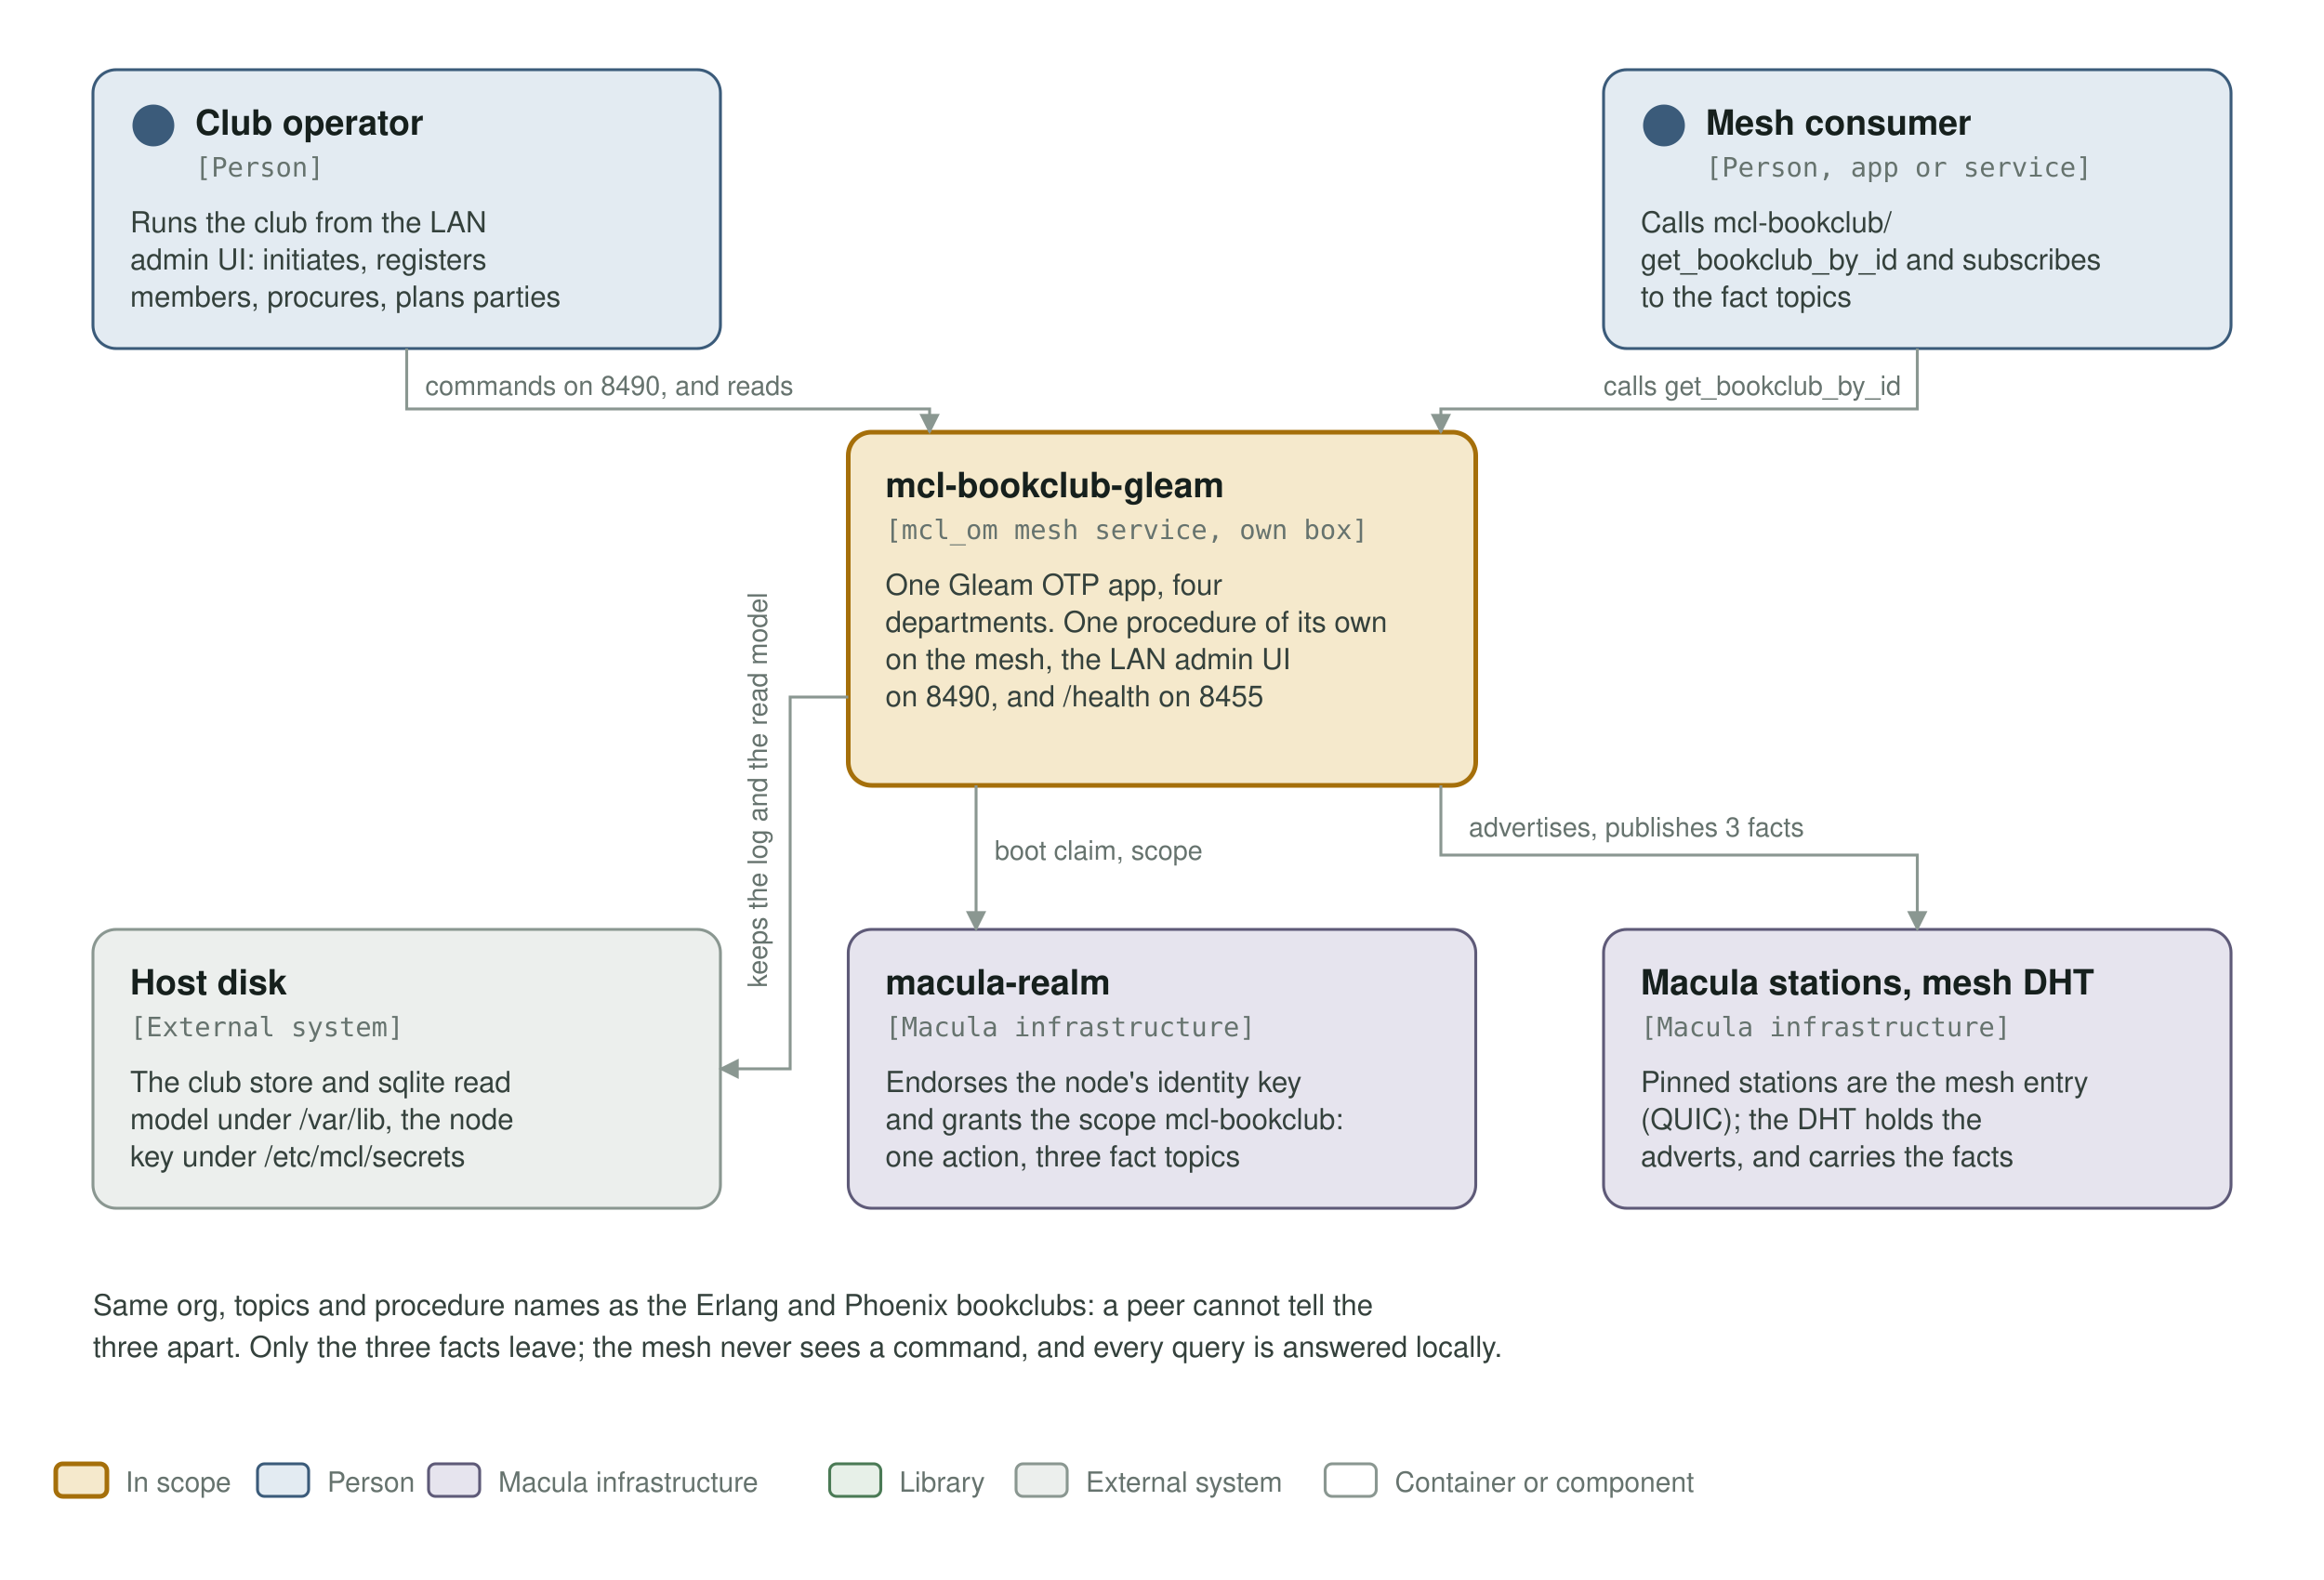
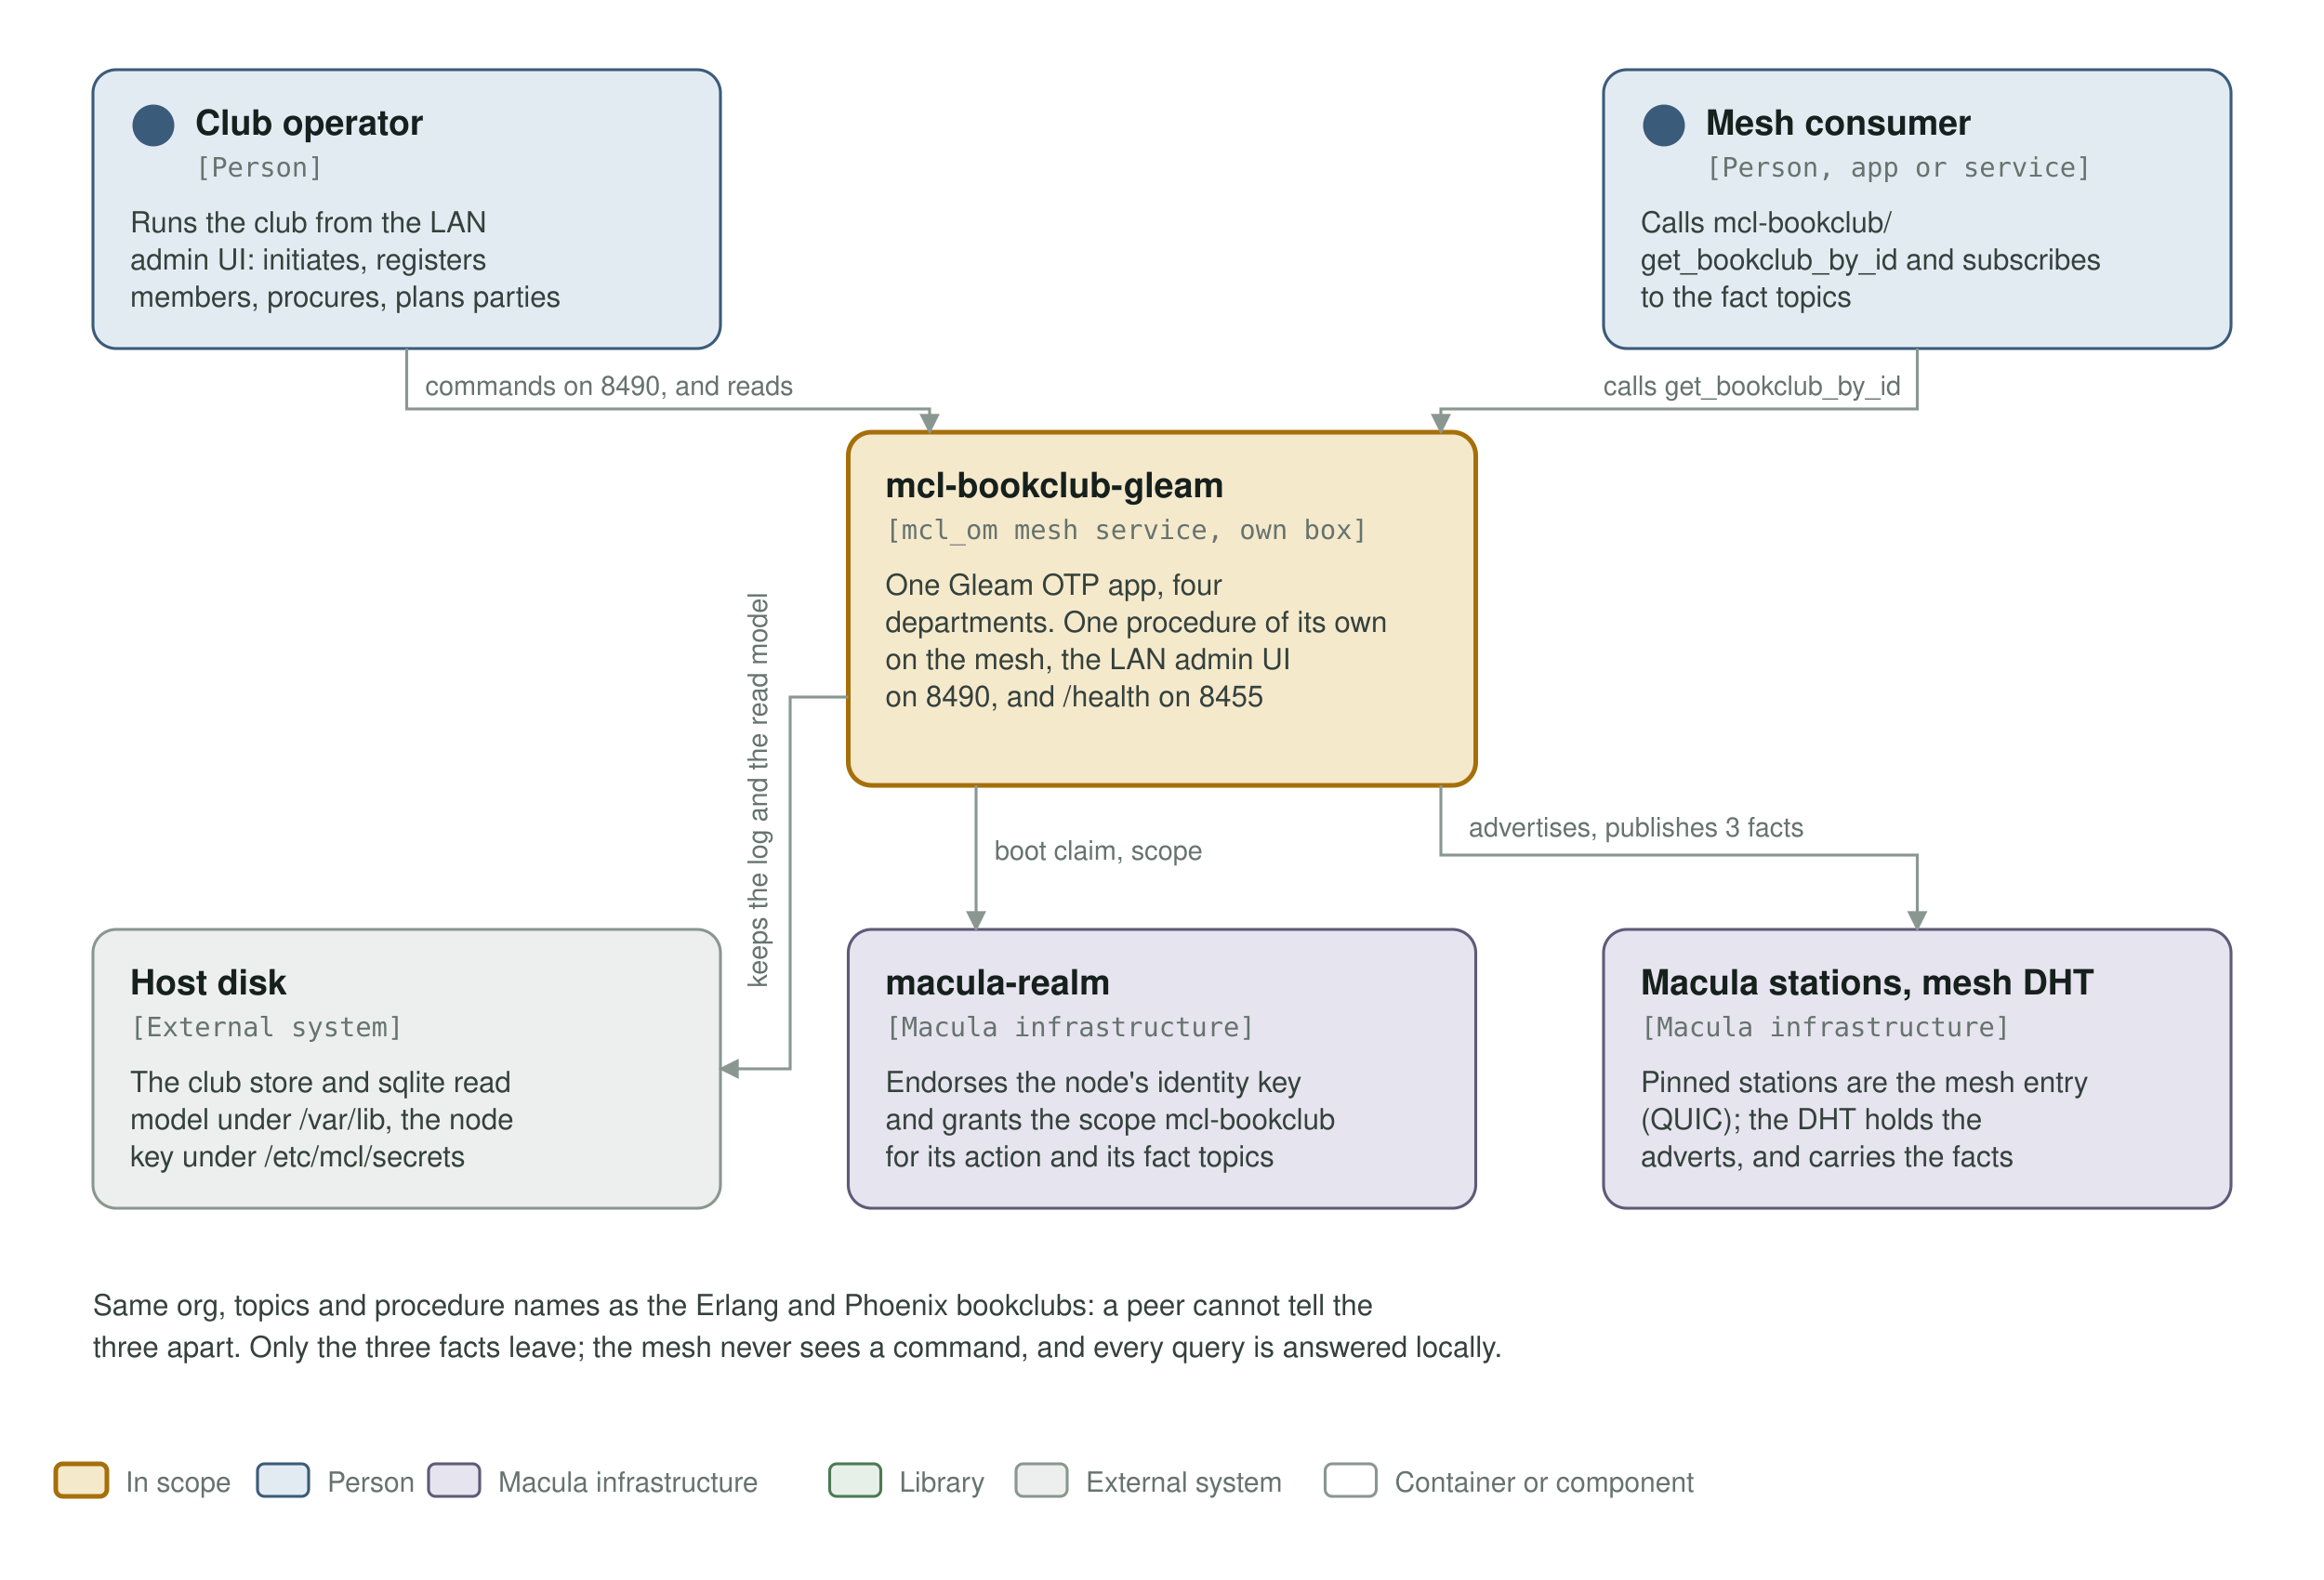
<svg xmlns="http://www.w3.org/2000/svg" viewBox="0 0 1000 680" role="img" aria-label="mcl-bookclub-gleam system context">
  <style>
.t-name { font-family: "Atkinson Hyperlegible", "Segoe UI", system-ui, -apple-system, Helvetica, Arial, sans-serif; font-size: 15px; font-weight: 700; }
.t-desc { font-family: "Atkinson Hyperlegible", "Segoe UI", system-ui, -apple-system, Helvetica, Arial, sans-serif; font-size: 12.5px; }
.t-rel { font-family: "Atkinson Hyperlegible", "Segoe UI", system-ui, -apple-system, Helvetica, Arial, sans-serif; font-size: 11.5px; paint-order: stroke; stroke-width: 4px; stroke-linejoin: round; }
.t-code { font-family: "JetBrains Mono", ui-monospace, Menlo, Consolas, monospace; font-size: 13px; font-weight: 600; }
.t-type { font-family: "JetBrains Mono", ui-monospace, Menlo, Consolas, monospace; font-size: 11.5px; }
.t-bound { font-family: "JetBrains Mono", ui-monospace, Menlo, Consolas, monospace; font-size: 12px; font-weight: 600; }
.t-leg { font-family: "Atkinson Hyperlegible", "Segoe UI", system-ui, -apple-system, Helvetica, Arial, sans-serif; font-size: 12px; }
.edge { fill: none; stroke-width: 1.25; }
.edge-later { fill: none; stroke-width: 1.25; stroke-dasharray: 5 4; }
.bg { fill: #FFFFFF; }
.b-sys { fill: #F5E9CC; stroke: #A56F0A; stroke-width: 2; }
.b-per { fill: #E3EBF2; stroke: #3B5B7A; stroke-width: 1.25; }
.b-mac { fill: #E6E4EE; stroke: #5E5A78; stroke-width: 1.25; }
.b-lib { fill: #E7F0E8; stroke: #4A7A55; stroke-width: 1.25; }
.b-ext { fill: #ECEFED; stroke: #8A9791; stroke-width: 1.25; }
.b-cmp { fill: #FFFFFF; stroke: #8A9791; stroke-width: 1.25; }
.b-later { fill: none; stroke: #8A9791; stroke-width: 1.25; stroke-dasharray: 5 4; }
.bound { fill: none; stroke: #B3BDB8; stroke-width: 1; }
.head { fill: #3B5B7A; }
.t-name, .t-code { fill: #16201D; }
.t-type, .t-bound, .t-leg { fill: #66736E; }
.t-desc { fill: #34413C; }
.t-rel { fill: #66736E; stroke: #FFFFFF; }
.edge, .edge-later { stroke: #8A9791; }
.arrowhead { fill: #8A9791; }
@media (prefers-color-scheme: dark) {
.bg { fill: #171F1C; }
.b-sys { fill: #3A2E13; stroke: #E3AA3C; }
.b-per { fill: #1D2A36; stroke: #8EB4D8; }
.b-mac { fill: #26243A; stroke: #A9A4C8; }
.b-lib { fill: #1A241C; stroke: #8FBE9B; }
.b-ext { fill: #1C2421; stroke: #7D8B85; }
.b-cmp { fill: #171F1C; stroke: #7D8B85; }
.b-later { stroke: #7D8B85; }
.bound { stroke: #4A5752; }
.head { fill: #8EB4D8; }
.t-name, .t-code { fill: #E6ECE9; }
.t-type, .t-bound, .t-leg { fill: #93A09A; }
.t-desc { fill: #C3CDC8; }
.t-rel { fill: #93A09A; stroke: #171F1C; }
.edge, .edge-later { stroke: #7D8B85; }
.arrowhead { fill: #7D8B85; }
}
</style>
  <defs>
    <marker id="a" viewBox="0 0 10 10" refX="9" refY="5" markerWidth="7" markerHeight="7" orient="auto-start-reverse">
      <path class="arrowhead" d="M0 0L10 5L0 10z" />
    </marker>
  </defs>
  <rect class="bg" x="0" y="0" width="1000" height="680" />
  <rect class="b-per" x="40" y="30" width="270" height="120" rx="10" />
  <circle class="head" cx="66" cy="54" r="9" />
  <text class="t-name" x="84" y="58">Club operator</text>
  <text class="t-type" x="84" y="76">[Person]</text>
  <text class="t-desc" x="56" y="100">Runs the club from the LAN</text>
  <text class="t-desc" x="56" y="116">admin UI: initiates, registers</text>
  <text class="t-desc" x="56" y="132">members, procures, plans parties</text>
  <rect class="b-per" x="690" y="30" width="270" height="120" rx="10" />
  <circle class="head" cx="716" cy="54" r="9" />
  <text class="t-name" x="734" y="58">Mesh consumer</text>
  <text class="t-type" x="734" y="76">[Person, app or service]</text>
  <text class="t-desc" x="706" y="100">Calls mcl-bookclub/</text>
  <text class="t-desc" x="706" y="116">get_bookclub_by_id and subscribes</text>
  <text class="t-desc" x="706" y="132">to the fact topics</text>
  <rect class="b-sys" x="365" y="186" width="270" height="152" rx="10" />
  <text class="t-name" x="381" y="214">mcl-bookclub-gleam</text>
  <text class="t-type" x="381" y="232">[mcl_om mesh service, own box]</text>
  <text class="t-desc" x="381" y="256">One Gleam OTP app, four</text>
  <text class="t-desc" x="381" y="272">departments. One procedure of its own</text>
  <text class="t-desc" x="381" y="288">on the mesh, the LAN admin UI</text>
  <text class="t-desc" x="381" y="304">on 8490, and /health on 8455</text>
  <rect class="b-ext" x="40" y="400" width="270" height="120" rx="10" />
  <text class="t-name" x="56" y="428">Host disk</text>
  <text class="t-type" x="56" y="446">[External system]</text>
  <text class="t-desc" x="56" y="470">The club store and sqlite read</text>
  <text class="t-desc" x="56" y="486">model under /var/lib, the node</text>
  <text class="t-desc" x="56" y="502">key under /etc/mcl/secrets</text>
  <rect class="b-mac" x="365" y="400" width="270" height="120" rx="10" />
  <text class="t-name" x="381" y="428">macula-realm</text>
  <text class="t-type" x="381" y="446">[Macula infrastructure]</text>
  <text class="t-desc" x="381" y="470">Endorses the node's identity key</text>
-   <text class="t-desc" x="381" y="486">and grants the scope mcl-bookclub:</text>
-   <text class="t-desc" x="381" y="502">one action, three fact topics</text>
+   <text class="t-desc" x="381" y="486">and grants the scope mcl-bookclub</text>
+   <text class="t-desc" x="381" y="502">for its action and its fact topics</text>
  <rect class="b-mac" x="690" y="400" width="270" height="120" rx="10" />
  <text class="t-name" x="706" y="428">Macula stations, mesh DHT</text>
  <text class="t-type" x="706" y="446">[Macula infrastructure]</text>
  <text class="t-desc" x="706" y="470">Pinned stations are the mesh entry</text>
  <text class="t-desc" x="706" y="486">(QUIC); the DHT holds the</text>
  <text class="t-desc" x="706" y="502">adverts, and carries the facts</text>
  <path class="edge" d="M175 150V176H400V186" marker-end="url(#a)" />
  <text class="t-rel" x="183" y="170">commands on 8490, and reads</text>
  <path class="edge" d="M825 150V176H620V186" marker-end="url(#a)" />
  <text class="t-rel" x="690" y="170">calls get_bookclub_by_id</text>
  <path class="edge" d="M420 338V400" marker-end="url(#a)" />
  <text class="t-rel" x="428" y="370">boot claim, scope</text>
  <path class="edge" d="M620 338V368H825V400" marker-end="url(#a)" />
  <text class="t-rel" x="632" y="360">advertises, publishes 3 facts</text>
  <path class="edge" d="M365 300H340V460H310" marker-end="url(#a)" />
  <text class="t-rel" x="330" y="340" text-anchor="middle" transform="rotate(-90 330 340)">keeps the log and the read model</text>
  <text class="t-desc" x="40" y="566">Same org, topics and procedure names as the Erlang and Phoenix bookclubs: a peer cannot tell the</text>
  <text class="t-desc" x="40" y="584">three apart. Only the three facts leave; the mesh never sees a command, and every query is answered locally.</text>
  <rect class="b-sys" x="24" y="630" width="22" height="14" rx="3" />
  <text class="t-leg" x="54" y="642">In scope</text>
  <rect class="b-per" x="110.8" y="630" width="22" height="14" rx="3" />
  <text class="t-leg" x="140.8" y="642">Person</text>
  <rect class="b-mac" x="184.4" y="630" width="22" height="14" rx="3" />
  <text class="t-leg" x="214.4" y="642">Macula infrastructure</text>
  <rect class="b-lib" x="357.0" y="630" width="22" height="14" rx="3" />
  <text class="t-leg" x="387.0" y="642">Library</text>
  <rect class="b-ext" x="437.2" y="630" width="22" height="14" rx="3" />
  <text class="t-leg" x="467.2" y="642">External system</text>
  <rect class="b-cmp" x="570.2" y="630" width="22" height="14" rx="3" />
  <text class="t-leg" x="600.2" y="642">Container or component</text>
</svg>
